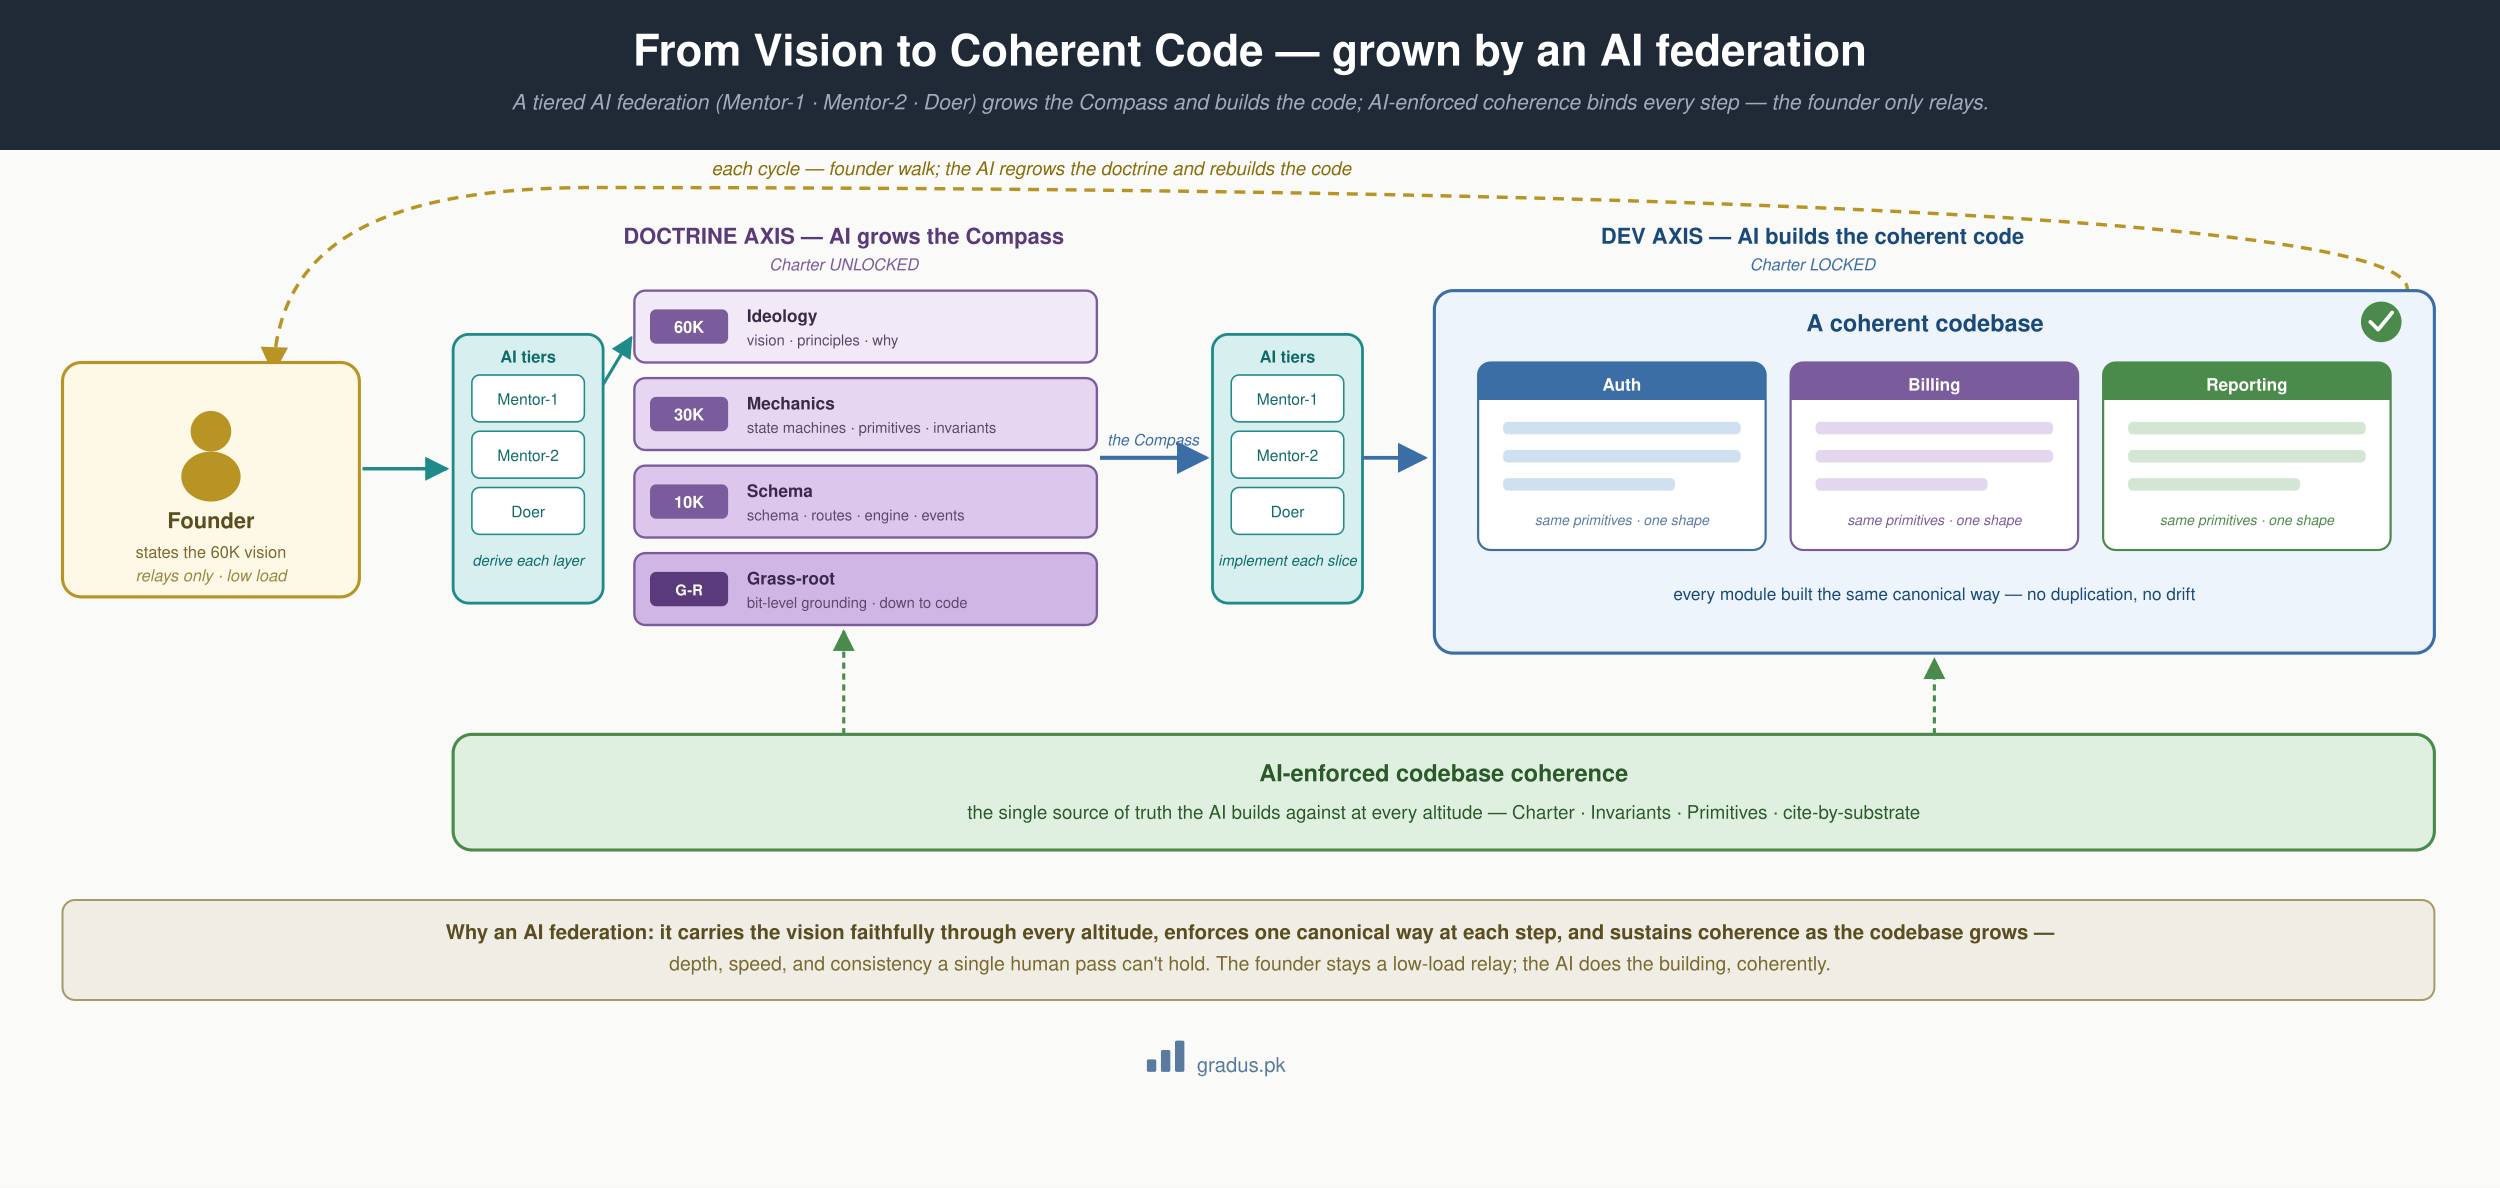
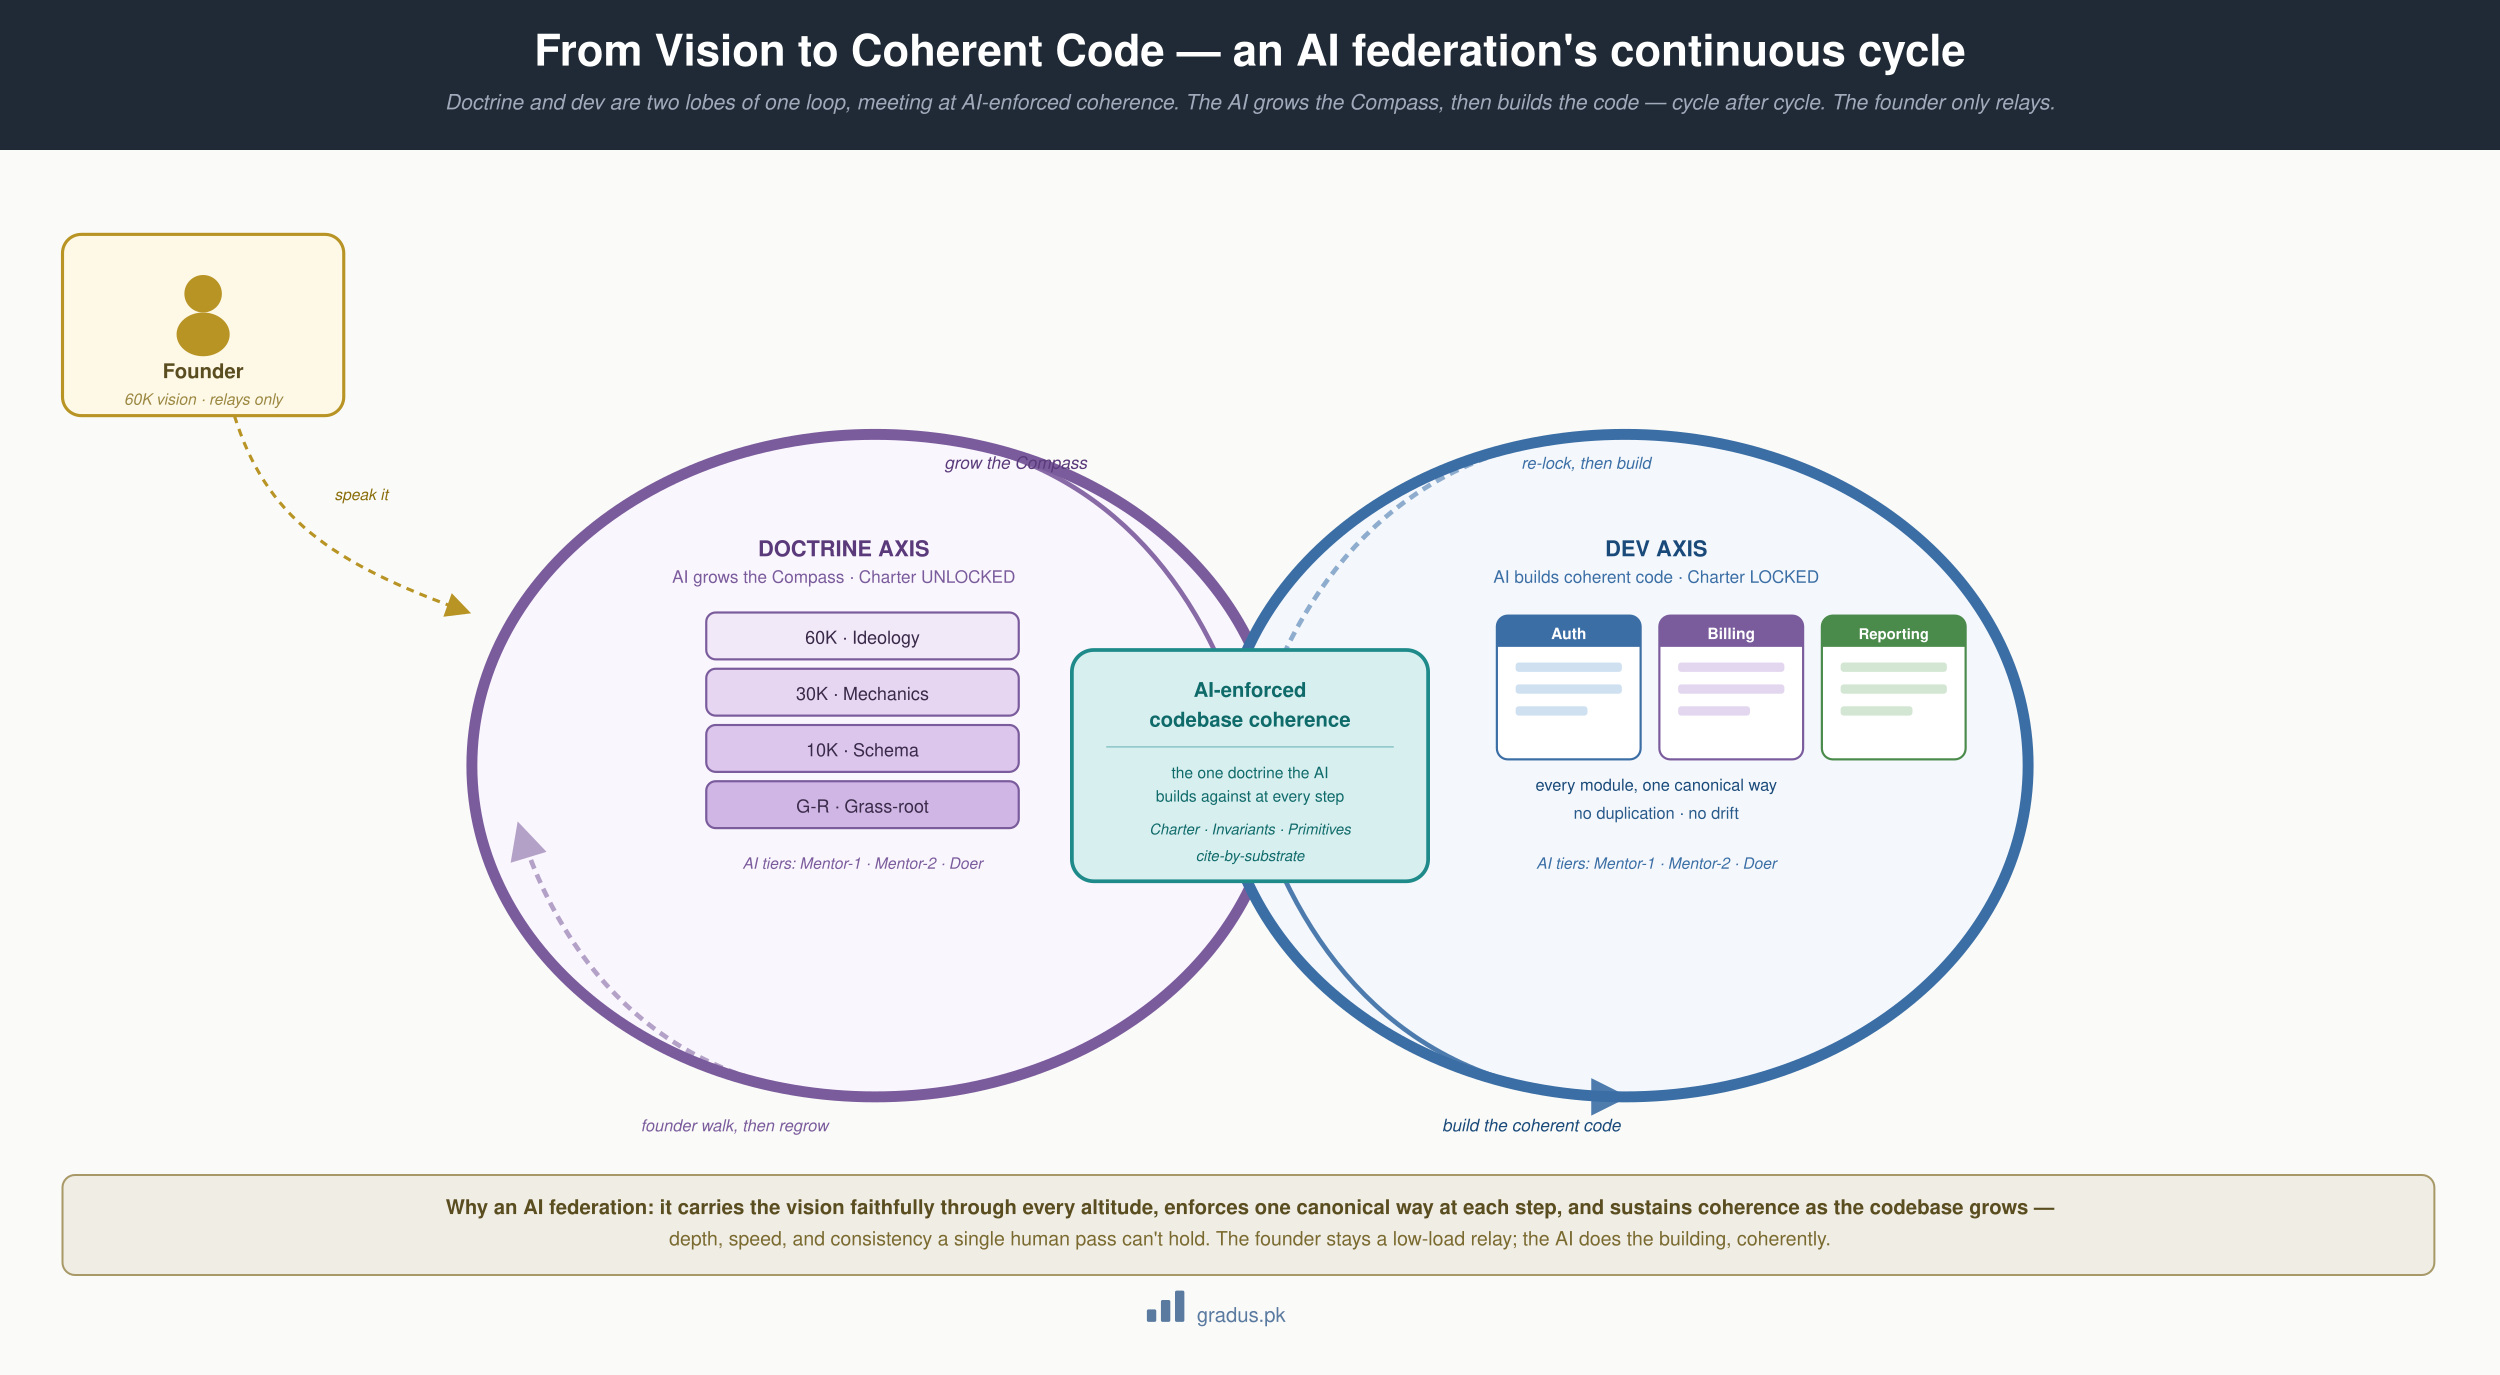
- <svg xmlns="http://www.w3.org/2000/svg" xmlns:xlink="http://www.w3.org/1999/xlink" viewBox="0 0 1600 760" font-family="-apple-system, BlinkMacSystemFont, 'Segoe UI', Helvetica, Arial, sans-serif">
+ <svg xmlns="http://www.w3.org/2000/svg" xmlns:xlink="http://www.w3.org/1999/xlink" viewBox="0 0 1600 880" font-family="-apple-system, BlinkMacSystemFont, 'Segoe UI', Helvetica, Arial, sans-serif">
  <defs>
-     <marker id="aP" viewBox="0 0 10 10" refX="9" refY="5" markerWidth="7" markerHeight="7" orient="auto-start-reverse">
+     <marker id="aP" viewBox="0 0 10 10" refX="9" refY="5" markerWidth="8" markerHeight="8" orient="auto-start-reverse">
      <path d="M0,0 L10,5 L0,10 z" fill="#7a5b9c" />
    </marker>
    <marker id="aB" viewBox="0 0 10 10" refX="9" refY="5" markerWidth="8" markerHeight="8" orient="auto-start-reverse">
      <path d="M0,0 L10,5 L0,10 z" fill="#3b6ea5" />
    </marker>
-     <marker id="aC" viewBox="0 0 10 10" refX="9" refY="5" markerWidth="8" markerHeight="8" orient="auto-start-reverse">
-       <path d="M0,0 L10,5 L0,10 z" fill="#b89425" />
-     </marker>
    <marker id="aT" viewBox="0 0 10 10" refX="9" refY="5" markerWidth="7" markerHeight="7" orient="auto-start-reverse">
      <path d="M0,0 L10,5 L0,10 z" fill="#1f8a8a" />
    </marker>
-     <marker id="aG" viewBox="0 0 10 10" refX="9" refY="5" markerWidth="7" markerHeight="7" orient="auto-start-reverse">
-       <path d="M0,0 L10,5 L0,10 z" fill="#4a8a4a" />
+     <marker id="aGold" viewBox="0 0 10 10" refX="9" refY="5" markerWidth="8" markerHeight="8" orient="auto-start-reverse">
+       <path d="M0,0 L10,5 L0,10 z" fill="#b89425" />
    </marker>
  </defs>
-   <rect width="1600" height="760" fill="#fafaf8" />
+   <rect width="1600" height="880" fill="#fafaf8" />
  <rect x="0" y="0" width="1600" height="96" fill="#1f2a36" />
-   <text x="800" y="42" text-anchor="middle" font-size="28" font-weight="700" fill="#ffffff">From Vision to Coherent Code — grown by an AI federation</text>
-   <text x="800" y="70" text-anchor="middle" font-size="13.5" fill="#a0aabb" font-style="italic">A tiered AI federation (Mentor-1 · Mentor-2 · Doer) grows the Compass and builds the code; AI-enforced coherence binds every step — the founder only relays.</text>
-   <path d="M 1540 188 C 1565 132, 900 120, 380 120 C 250 120, 178 152, 175 238" fill="none" stroke="#b89425" stroke-width="2.2" stroke-dasharray="7 5" marker-end="url(#aC)" />
-   <text x="660" y="112" text-anchor="middle" font-size="12" fill="#8a6d0a" font-style="italic">each cycle — founder walk; the AI regrows the doctrine and rebuilds the code</text>
-   <rect x="40" y="232" width="190" height="150" rx="12" fill="#fef8e7" stroke="#b89425" stroke-width="2" />
-   <circle cx="135" cy="276" r="13" fill="#b89425" />
-   <ellipse cx="135" cy="305" rx="19" ry="16" fill="#b89425" />
-   <text x="135" y="338" text-anchor="middle" font-size="14" font-weight="700" fill="#5a4d20">Founder</text>
-   <text x="135" y="357" text-anchor="middle" font-size="10.5" fill="#7a6a30">states the 60K vision</text>
-   <text x="135" y="372" text-anchor="middle" font-size="10.5" fill="#9a8740" font-style="italic">relays only · low load</text>
-   <line x1="232" y1="300" x2="286" y2="300" stroke="#1f8a8a" stroke-width="2.2" marker-end="url(#aT)" />
-   <text x="540" y="156" text-anchor="middle" font-size="14" font-weight="700" fill="#5a3a7a">DOCTRINE AXIS — AI grows the Compass</text>
-   <text x="540" y="173" text-anchor="middle" font-size="10.5" fill="#7a5b9c" font-style="italic">Charter UNLOCKED</text>
-   <rect x="290" y="214" width="96" height="172" rx="10" fill="#d8efef" stroke="#1f8a8a" stroke-width="1.8" />
-   <text x="338" y="232" text-anchor="middle" font-size="10.5" font-weight="700" fill="#0f6a6a">AI tiers</text>
-   <rect x="302" y="240" width="72" height="30" rx="5" fill="#fff" stroke="#1f8a8a" />
-   <text x="338" y="259" text-anchor="middle" font-size="10" fill="#0f6a6a">Mentor-1</text>
-   <rect x="302" y="276" width="72" height="30" rx="5" fill="#fff" stroke="#1f8a8a" />
-   <text x="338" y="295" text-anchor="middle" font-size="10" fill="#0f6a6a">Mentor-2</text>
-   <rect x="302" y="312" width="72" height="30" rx="5" fill="#fff" stroke="#1f8a8a" />
-   <text x="338" y="331" text-anchor="middle" font-size="10" fill="#0f6a6a">Doer</text>
-   <text x="338" y="362" text-anchor="middle" font-size="9.5" fill="#0f6a6a" font-style="italic">derive each layer</text>
-   <line x1="386" y1="246" x2="404" y2="216" stroke="#1f8a8a" stroke-width="2" marker-end="url(#aT)" />
-   <rect x="406" y="186" width="296" height="46" rx="7" fill="#f1e8f8" stroke="#7a5b9c" stroke-width="1.5" />
-   <rect x="416" y="198" width="50" height="22" rx="4" fill="#7a5b9c" />
-   <text x="441" y="213" text-anchor="middle" font-size="10.5" font-weight="700" fill="#fff">60K</text>
-   <text x="478" y="206" font-size="11" font-weight="600" fill="#3a2a4a">Ideology</text>
-   <text x="478" y="221" font-size="9.5" fill="#5a4a6a">vision · principles · why</text>
-   <rect x="406" y="242" width="296" height="46" rx="7" fill="#e6d6f1" stroke="#7a5b9c" stroke-width="1.5" />
-   <rect x="416" y="254" width="50" height="22" rx="4" fill="#7a5b9c" />
-   <text x="441" y="269" text-anchor="middle" font-size="10.5" font-weight="700" fill="#fff">30K</text>
-   <text x="478" y="262" font-size="11" font-weight="600" fill="#3a2a4a">Mechanics</text>
-   <text x="478" y="277" font-size="9.5" fill="#5a4a6a">state machines · primitives · invariants</text>
-   <rect x="406" y="298" width="296" height="46" rx="7" fill="#dcc6ec" stroke="#7a5b9c" stroke-width="1.5" />
-   <rect x="416" y="310" width="50" height="22" rx="4" fill="#7a5b9c" />
-   <text x="441" y="325" text-anchor="middle" font-size="10.5" font-weight="700" fill="#fff">10K</text>
-   <text x="478" y="318" font-size="11" font-weight="600" fill="#3a2a4a">Schema</text>
-   <text x="478" y="333" font-size="9.5" fill="#5a4a6a">schema · routes · engine · events</text>
-   <rect x="406" y="354" width="296" height="46" rx="7" fill="#d0b6e4" stroke="#7a5b9c" stroke-width="1.5" />
-   <rect x="416" y="366" width="50" height="22" rx="4" fill="#5a3a7a" />
-   <text x="441" y="381" text-anchor="middle" font-size="9.5" font-weight="700" fill="#fff">G-R</text>
-   <text x="478" y="374" font-size="11" font-weight="600" fill="#3a2a4a">Grass-root</text>
-   <text x="478" y="389" font-size="9.5" fill="#5a4a6a">bit-level grounding · down to code</text>
-   <line x1="704" y1="293" x2="772" y2="293" stroke="#3b6ea5" stroke-width="2.6" marker-end="url(#aB)" />
-   <text x="738" y="285" text-anchor="middle" font-size="10" fill="#3b6ea5" font-style="italic">the Compass</text>
-   <text x="1160" y="156" text-anchor="middle" font-size="14" font-weight="700" fill="#1a4a7a">DEV AXIS — AI builds the coherent code</text>
-   <text x="1160" y="173" text-anchor="middle" font-size="10.5" fill="#3b6ea5" font-style="italic">Charter LOCKED</text>
-   <rect x="776" y="214" width="96" height="172" rx="10" fill="#d8efef" stroke="#1f8a8a" stroke-width="1.8" />
-   <text x="824" y="232" text-anchor="middle" font-size="10.5" font-weight="700" fill="#0f6a6a">AI tiers</text>
-   <rect x="788" y="240" width="72" height="30" rx="5" fill="#fff" stroke="#1f8a8a" />
-   <text x="824" y="259" text-anchor="middle" font-size="10" fill="#0f6a6a">Mentor-1</text>
-   <rect x="788" y="276" width="72" height="30" rx="5" fill="#fff" stroke="#1f8a8a" />
-   <text x="824" y="295" text-anchor="middle" font-size="10" fill="#0f6a6a">Mentor-2</text>
-   <rect x="788" y="312" width="72" height="30" rx="5" fill="#fff" stroke="#1f8a8a" />
-   <text x="824" y="331" text-anchor="middle" font-size="10" fill="#0f6a6a">Doer</text>
-   <text x="824" y="362" text-anchor="middle" font-size="9.5" fill="#0f6a6a" font-style="italic">implement each slice</text>
-   <line x1="872" y1="293" x2="912" y2="293" stroke="#3b6ea5" stroke-width="2.4" marker-end="url(#aB)" />
-   <rect x="918" y="186" width="640" height="232" rx="12" fill="#eef4fb" stroke="#3b6ea5" stroke-width="2" />
-   <text x="1232" y="212" text-anchor="middle" font-size="15" font-weight="700" fill="#1a4a7a">A coherent codebase</text>
-   <circle cx="1524" cy="206" r="13" fill="#4a8a4a" />
-   <path d="M1517,206 l5,5 l9,-11" fill="none" stroke="#fff" stroke-width="2.4" stroke-linecap="round" stroke-linejoin="round" />
-   <rect x="946" y="232" width="184" height="120" rx="8" fill="#ffffff" stroke="#3b6ea5" stroke-width="1.4" />
-   <path d="M946,240 a8,8 0 0 1 8,-8 h168 a8,8 0 0 1 8,8 v16 h-184 z" fill="#3b6ea5" />
-   <text x="1038" y="250" text-anchor="middle" font-size="11" font-weight="700" fill="#fff">Auth</text>
-   <rect x="962" y="270" width="152" height="8" rx="3" fill="#cfe0f0" />
-   <rect x="962" y="288" width="152" height="8" rx="3" fill="#cfe0f0" />
-   <rect x="962" y="306" width="110" height="8" rx="3" fill="#cfe0f0" />
-   <text x="1038" y="336" text-anchor="middle" font-size="9" fill="#5a7aa0" font-style="italic">same primitives · one shape</text>
-   <rect x="1146" y="232" width="184" height="120" rx="8" fill="#ffffff" stroke="#7a5b9c" stroke-width="1.4" />
-   <path d="M1146,240 a8,8 0 0 1 8,-8 h168 a8,8 0 0 1 8,8 v16 h-184 z" fill="#7a5b9c" />
-   <text x="1238" y="250" text-anchor="middle" font-size="11" font-weight="700" fill="#fff">Billing</text>
-   <rect x="1162" y="270" width="152" height="8" rx="3" fill="#e3d6ef" />
-   <rect x="1162" y="288" width="152" height="8" rx="3" fill="#e3d6ef" />
-   <rect x="1162" y="306" width="110" height="8" rx="3" fill="#e3d6ef" />
-   <text x="1238" y="336" text-anchor="middle" font-size="9" fill="#7a5b9c" font-style="italic">same primitives · one shape</text>
-   <rect x="1346" y="232" width="184" height="120" rx="8" fill="#ffffff" stroke="#4a8a4a" stroke-width="1.4" />
-   <path d="M1346,240 a8,8 0 0 1 8,-8 h168 a8,8 0 0 1 8,8 v16 h-184 z" fill="#4a8a4a" />
-   <text x="1438" y="250" text-anchor="middle" font-size="11" font-weight="700" fill="#fff">Reporting</text>
-   <rect x="1362" y="270" width="152" height="8" rx="3" fill="#d3e6d3" />
-   <rect x="1362" y="288" width="152" height="8" rx="3" fill="#d3e6d3" />
-   <rect x="1362" y="306" width="110" height="8" rx="3" fill="#d3e6d3" />
-   <text x="1438" y="336" text-anchor="middle" font-size="9" fill="#4a8a4a" font-style="italic">same primitives · one shape</text>
-   <text x="1238" y="384" text-anchor="middle" font-size="11" fill="#1a4a7a">every module built the same canonical way — no duplication, no drift</text>
-   <rect x="290" y="470" width="1268" height="74" rx="12" fill="#e0f0e0" stroke="#4a8a4a" stroke-width="2" />
-   <text x="924" y="500" text-anchor="middle" font-size="15" font-weight="700" fill="#2a5a2a">AI-enforced codebase coherence</text>
-   <text x="924" y="524" text-anchor="middle" font-size="12" fill="#2a5a2a">the single source of truth the AI builds against at every altitude — Charter · Invariants · Primitives · cite-by-substrate</text>
-   <line x1="540" y1="470" x2="540" y2="404" stroke="#4a8a4a" stroke-width="2" stroke-dasharray="4 3" marker-end="url(#aG)" />
-   <line x1="1238" y1="470" x2="1238" y2="422" stroke="#4a8a4a" stroke-width="2" stroke-dasharray="4 3" marker-end="url(#aG)" />
-   <rect x="40" y="576" width="1518" height="64" rx="8" fill="#f0ede4" stroke="#a89968" stroke-width="1.3" />
-   <text x="800" y="601" text-anchor="middle" font-size="13" font-weight="600" fill="#5a4d20">Why an AI federation: it carries the vision faithfully through every altitude, enforces one canonical way at each step, and sustains coherence as the codebase grows —</text>
-   <text x="800" y="621" text-anchor="middle" font-size="12.5" fill="#7a6a30">depth, speed, and consistency a single human pass can't hold. The founder stays a low-load relay; the AI does the building, coherently.</text>
+   <text x="800" y="42" text-anchor="middle" font-size="28" font-weight="700" fill="#ffffff">From Vision to Coherent Code — an AI federation's continuous cycle</text>
+   <text x="800" y="70" text-anchor="middle" font-size="13.5" fill="#a0aabb" font-style="italic">Doctrine and dev are two lobes of one loop, meeting at AI-enforced coherence. The AI grows the Compass, then builds the code — cycle after cycle. The founder only relays.</text>
+   <rect x="40" y="150" width="180" height="116" rx="12" fill="#fef8e7" stroke="#b89425" stroke-width="2" />
+   <circle cx="130" cy="188" r="12" fill="#b89425" />
+   <ellipse cx="130" cy="214" rx="17" ry="14" fill="#b89425" />
+   <text x="130" y="242" text-anchor="middle" font-size="13" font-weight="700" fill="#5a4d20">Founder</text>
+   <text x="130" y="259" text-anchor="middle" font-size="10" fill="#9a8740" font-style="italic">60K vision · relays only</text>
+   <path d="M150 266 C 170 330, 210 360, 300 392" fill="none" stroke="#b89425" stroke-width="2" stroke-dasharray="5 4" marker-end="url(#aGold)" />
+   <text x="214" y="320" font-size="10" fill="#8a6d0a" font-style="italic">speak it</text>
+   <ellipse cx="560" cy="490" rx="258" ry="212" fill="#faf6fd" stroke="#7a5b9c" stroke-width="7" />
+   <ellipse cx="1040" cy="490" rx="258" ry="212" fill="#f4f8fc" stroke="#3b6ea5" stroke-width="7" />
+   <path d="M 560 278 C 690 278, 760 360, 792 452" fill="none" stroke="#7a5b9c" stroke-width="3" marker-end="url(#aP)" opacity="0.9" />
+   <text x="650" y="300" text-anchor="middle" font-size="11" fill="#5a3a7a" font-style="italic">grow the Compass</text>
+   <path d="M 808 528 C 840 620, 910 702, 1040 702" fill="none" stroke="#3b6ea5" stroke-width="3" marker-end="url(#aB)" opacity="0.9" />
+   <text x="980" y="724" text-anchor="middle" font-size="11" fill="#1a4a7a" font-style="italic">build the coherent code</text>
+   <path d="M 1040 278 C 910 278, 840 360, 808 452" fill="none" stroke="#3b6ea5" stroke-width="3" marker-end="url(#aB)" opacity="0.55" stroke-dasharray="6 4" />
+   <text x="1015" y="300" text-anchor="middle" font-size="10.5" fill="#3b6ea5" font-style="italic">re-lock, then build</text>
+   <path d="M 560 702 C 430 702, 360 620, 332 528" fill="none" stroke="#7a5b9c" stroke-width="3" marker-end="url(#aP)" opacity="0.55" stroke-dasharray="6 4" />
+   <text x="470" y="724" text-anchor="middle" font-size="10.5" fill="#7a5b9c" font-style="italic">founder walk, then regrow</text>
+   <text x="540" y="356" text-anchor="middle" font-size="14" font-weight="700" fill="#5a3a7a">DOCTRINE AXIS</text>
+   <text x="540" y="373" text-anchor="middle" font-size="11" fill="#7a5b9c">AI grows the Compass · Charter UNLOCKED</text>
+   <g>
+     <rect x="452" y="392" width="200" height="30" rx="6" fill="#f1e8f8" stroke="#7a5b9c" stroke-width="1.4" />
+     <text x="552" y="412" text-anchor="middle" font-size="11.5" fill="#3a2a4a">60K · Ideology</text>
+     <rect x="452" y="428" width="200" height="30" rx="6" fill="#e6d6f1" stroke="#7a5b9c" stroke-width="1.4" />
+     <text x="552" y="448" text-anchor="middle" font-size="11.5" fill="#3a2a4a">30K · Mechanics</text>
+     <rect x="452" y="464" width="200" height="30" rx="6" fill="#dcc6ec" stroke="#7a5b9c" stroke-width="1.4" />
+     <text x="552" y="484" text-anchor="middle" font-size="11.5" fill="#3a2a4a">10K · Schema</text>
+     <rect x="452" y="500" width="200" height="30" rx="6" fill="#d0b6e4" stroke="#7a5b9c" stroke-width="1.4" />
+     <text x="552" y="520" text-anchor="middle" font-size="11.5" fill="#3a2a4a">G-R · Grass-root</text>
+   </g>
+   <text x="552" y="556" text-anchor="middle" font-size="10" fill="#7a5b9c" font-style="italic">AI tiers: Mentor-1 · Mentor-2 · Doer</text>
+   <text x="1060" y="356" text-anchor="middle" font-size="14" font-weight="700" fill="#1a4a7a">DEV AXIS</text>
+   <text x="1060" y="373" text-anchor="middle" font-size="11" fill="#3b6ea5">AI builds coherent code · Charter LOCKED</text>
+   <g>
+     <rect x="958" y="394" width="92" height="92" rx="7" fill="#ffffff" stroke="#3b6ea5" stroke-width="1.4" />
+     <path d="M958,401 a7,7 0 0 1 7,-7 h78 a7,7 0 0 1 7,7 v13 h-92 z" fill="#3b6ea5" />
+     <text x="1004" y="409" text-anchor="middle" font-size="10" font-weight="700" fill="#fff">Auth</text>
+     <rect x="970" y="424" width="68" height="6" rx="2" fill="#cfe0f0" />
+     <rect x="970" y="438" width="68" height="6" rx="2" fill="#cfe0f0" />
+     <rect x="970" y="452" width="46" height="6" rx="2" fill="#cfe0f0" />
+     <rect x="1062" y="394" width="92" height="92" rx="7" fill="#ffffff" stroke="#7a5b9c" stroke-width="1.4" />
+     <path d="M1062,401 a7,7 0 0 1 7,-7 h78 a7,7 0 0 1 7,7 v13 h-92 z" fill="#7a5b9c" />
+     <text x="1108" y="409" text-anchor="middle" font-size="10" font-weight="700" fill="#fff">Billing</text>
+     <rect x="1074" y="424" width="68" height="6" rx="2" fill="#e3d6ef" />
+     <rect x="1074" y="438" width="68" height="6" rx="2" fill="#e3d6ef" />
+     <rect x="1074" y="452" width="46" height="6" rx="2" fill="#e3d6ef" />
+     <rect x="1166" y="394" width="92" height="92" rx="7" fill="#ffffff" stroke="#4a8a4a" stroke-width="1.4" />
+     <path d="M1166,401 a7,7 0 0 1 7,-7 h78 a7,7 0 0 1 7,7 v13 h-92 z" fill="#4a8a4a" />
+     <text x="1212" y="409" text-anchor="middle" font-size="9.5" font-weight="700" fill="#fff">Reporting</text>
+     <rect x="1178" y="424" width="68" height="6" rx="2" fill="#d3e6d3" />
+     <rect x="1178" y="438" width="68" height="6" rx="2" fill="#d3e6d3" />
+     <rect x="1178" y="452" width="46" height="6" rx="2" fill="#d3e6d3" />
+   </g>
+   <text x="1060" y="506" text-anchor="middle" font-size="10.5" fill="#1a4a7a">every module, one canonical way</text>
+   <text x="1060" y="524" text-anchor="middle" font-size="10.5" fill="#2a5a8a">no duplication · no drift</text>
+   <text x="1060" y="556" text-anchor="middle" font-size="10" fill="#3b6ea5" font-style="italic">AI tiers: Mentor-1 · Mentor-2 · Doer</text>
+   <rect x="686" y="416" width="228" height="148" rx="14" fill="#d8efef" stroke="#1f8a8a" stroke-width="2.4" />
+   <text x="800" y="446" text-anchor="middle" font-size="13" font-weight="700" fill="#0f6a6a">AI-enforced</text>
+   <text x="800" y="465" text-anchor="middle" font-size="13" font-weight="700" fill="#0f6a6a">codebase coherence</text>
+   <line x1="708" y1="478" x2="892" y2="478" stroke="#1f8a8a" opacity="0.4" />
+   <text x="800" y="498" text-anchor="middle" font-size="10" fill="#0f6a6a">the one doctrine the AI</text>
+   <text x="800" y="513" text-anchor="middle" font-size="10" fill="#0f6a6a">builds against at every step</text>
+   <text x="800" y="534" text-anchor="middle" font-size="9.5" fill="#0f6a6a" font-style="italic">Charter · Invariants · Primitives</text>
+   <text x="800" y="551" text-anchor="middle" font-size="9.5" fill="#0f6a6a" font-style="italic">cite-by-substrate</text>
+   <rect x="40" y="752" width="1518" height="64" rx="8" fill="#f0ede4" stroke="#a89968" stroke-width="1.3" />
+   <text x="800" y="777" text-anchor="middle" font-size="13" font-weight="600" fill="#5a4d20">Why an AI federation: it carries the vision faithfully through every altitude, enforces one canonical way at each step, and sustains coherence as the codebase grows —</text>
+   <text x="800" y="797" text-anchor="middle" font-size="12.5" fill="#7a6a30">depth, speed, and consistency a single human pass can't hold. The founder stays a low-load relay; the AI does the building, coherently.</text>
  <a href="https://gradus.pk" xlink:href="https://gradus.pk" target="_blank">
    <g fill="#5a7aa0">
-       <rect x="734" y="678" width="6" height="8" rx="1" />
-       <rect x="743" y="672" width="6" height="14" rx="1" />
-       <rect x="752" y="666" width="6" height="20" rx="1" />
+       <rect x="734" y="838" width="6" height="8" rx="1" />
+       <rect x="743" y="832" width="6" height="14" rx="1" />
+       <rect x="752" y="826" width="6" height="20" rx="1" />
    </g>
-     <text x="766" y="686" font-size="13" fill="#5a7aa0">gradus.pk</text>
+     <text x="766" y="846" font-size="13" fill="#5a7aa0">gradus.pk</text>
  </a>
</svg>
